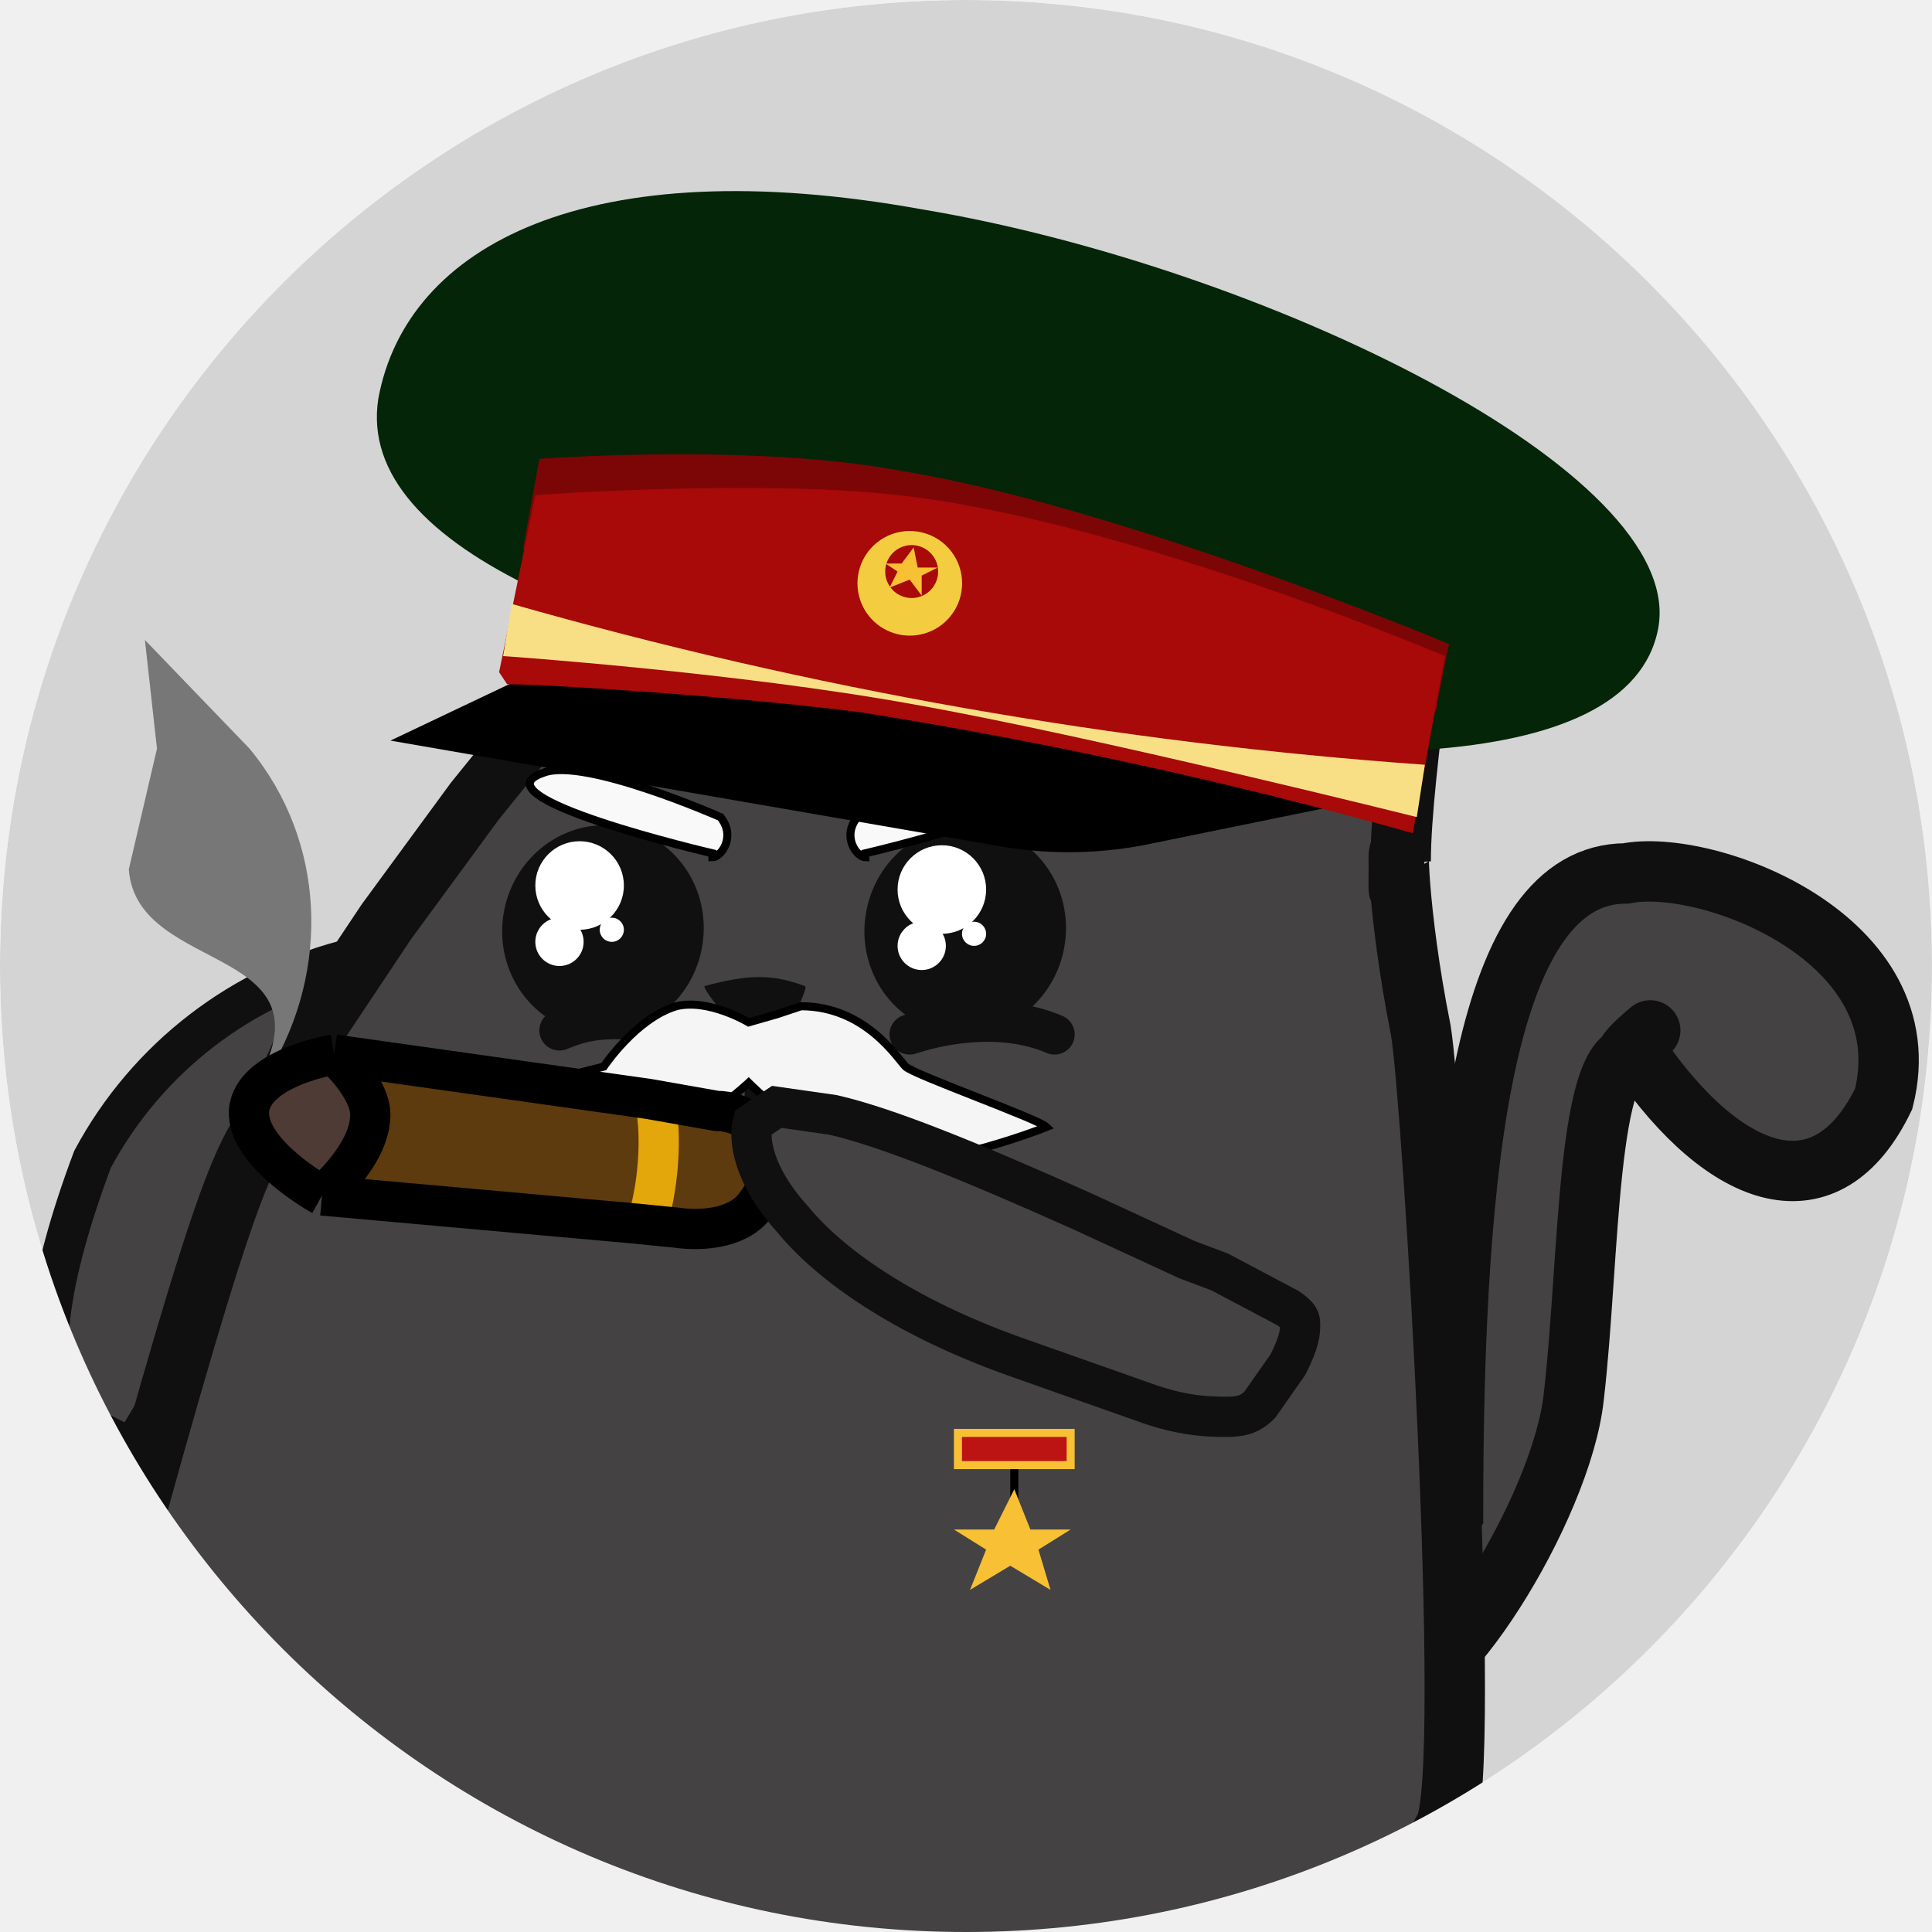
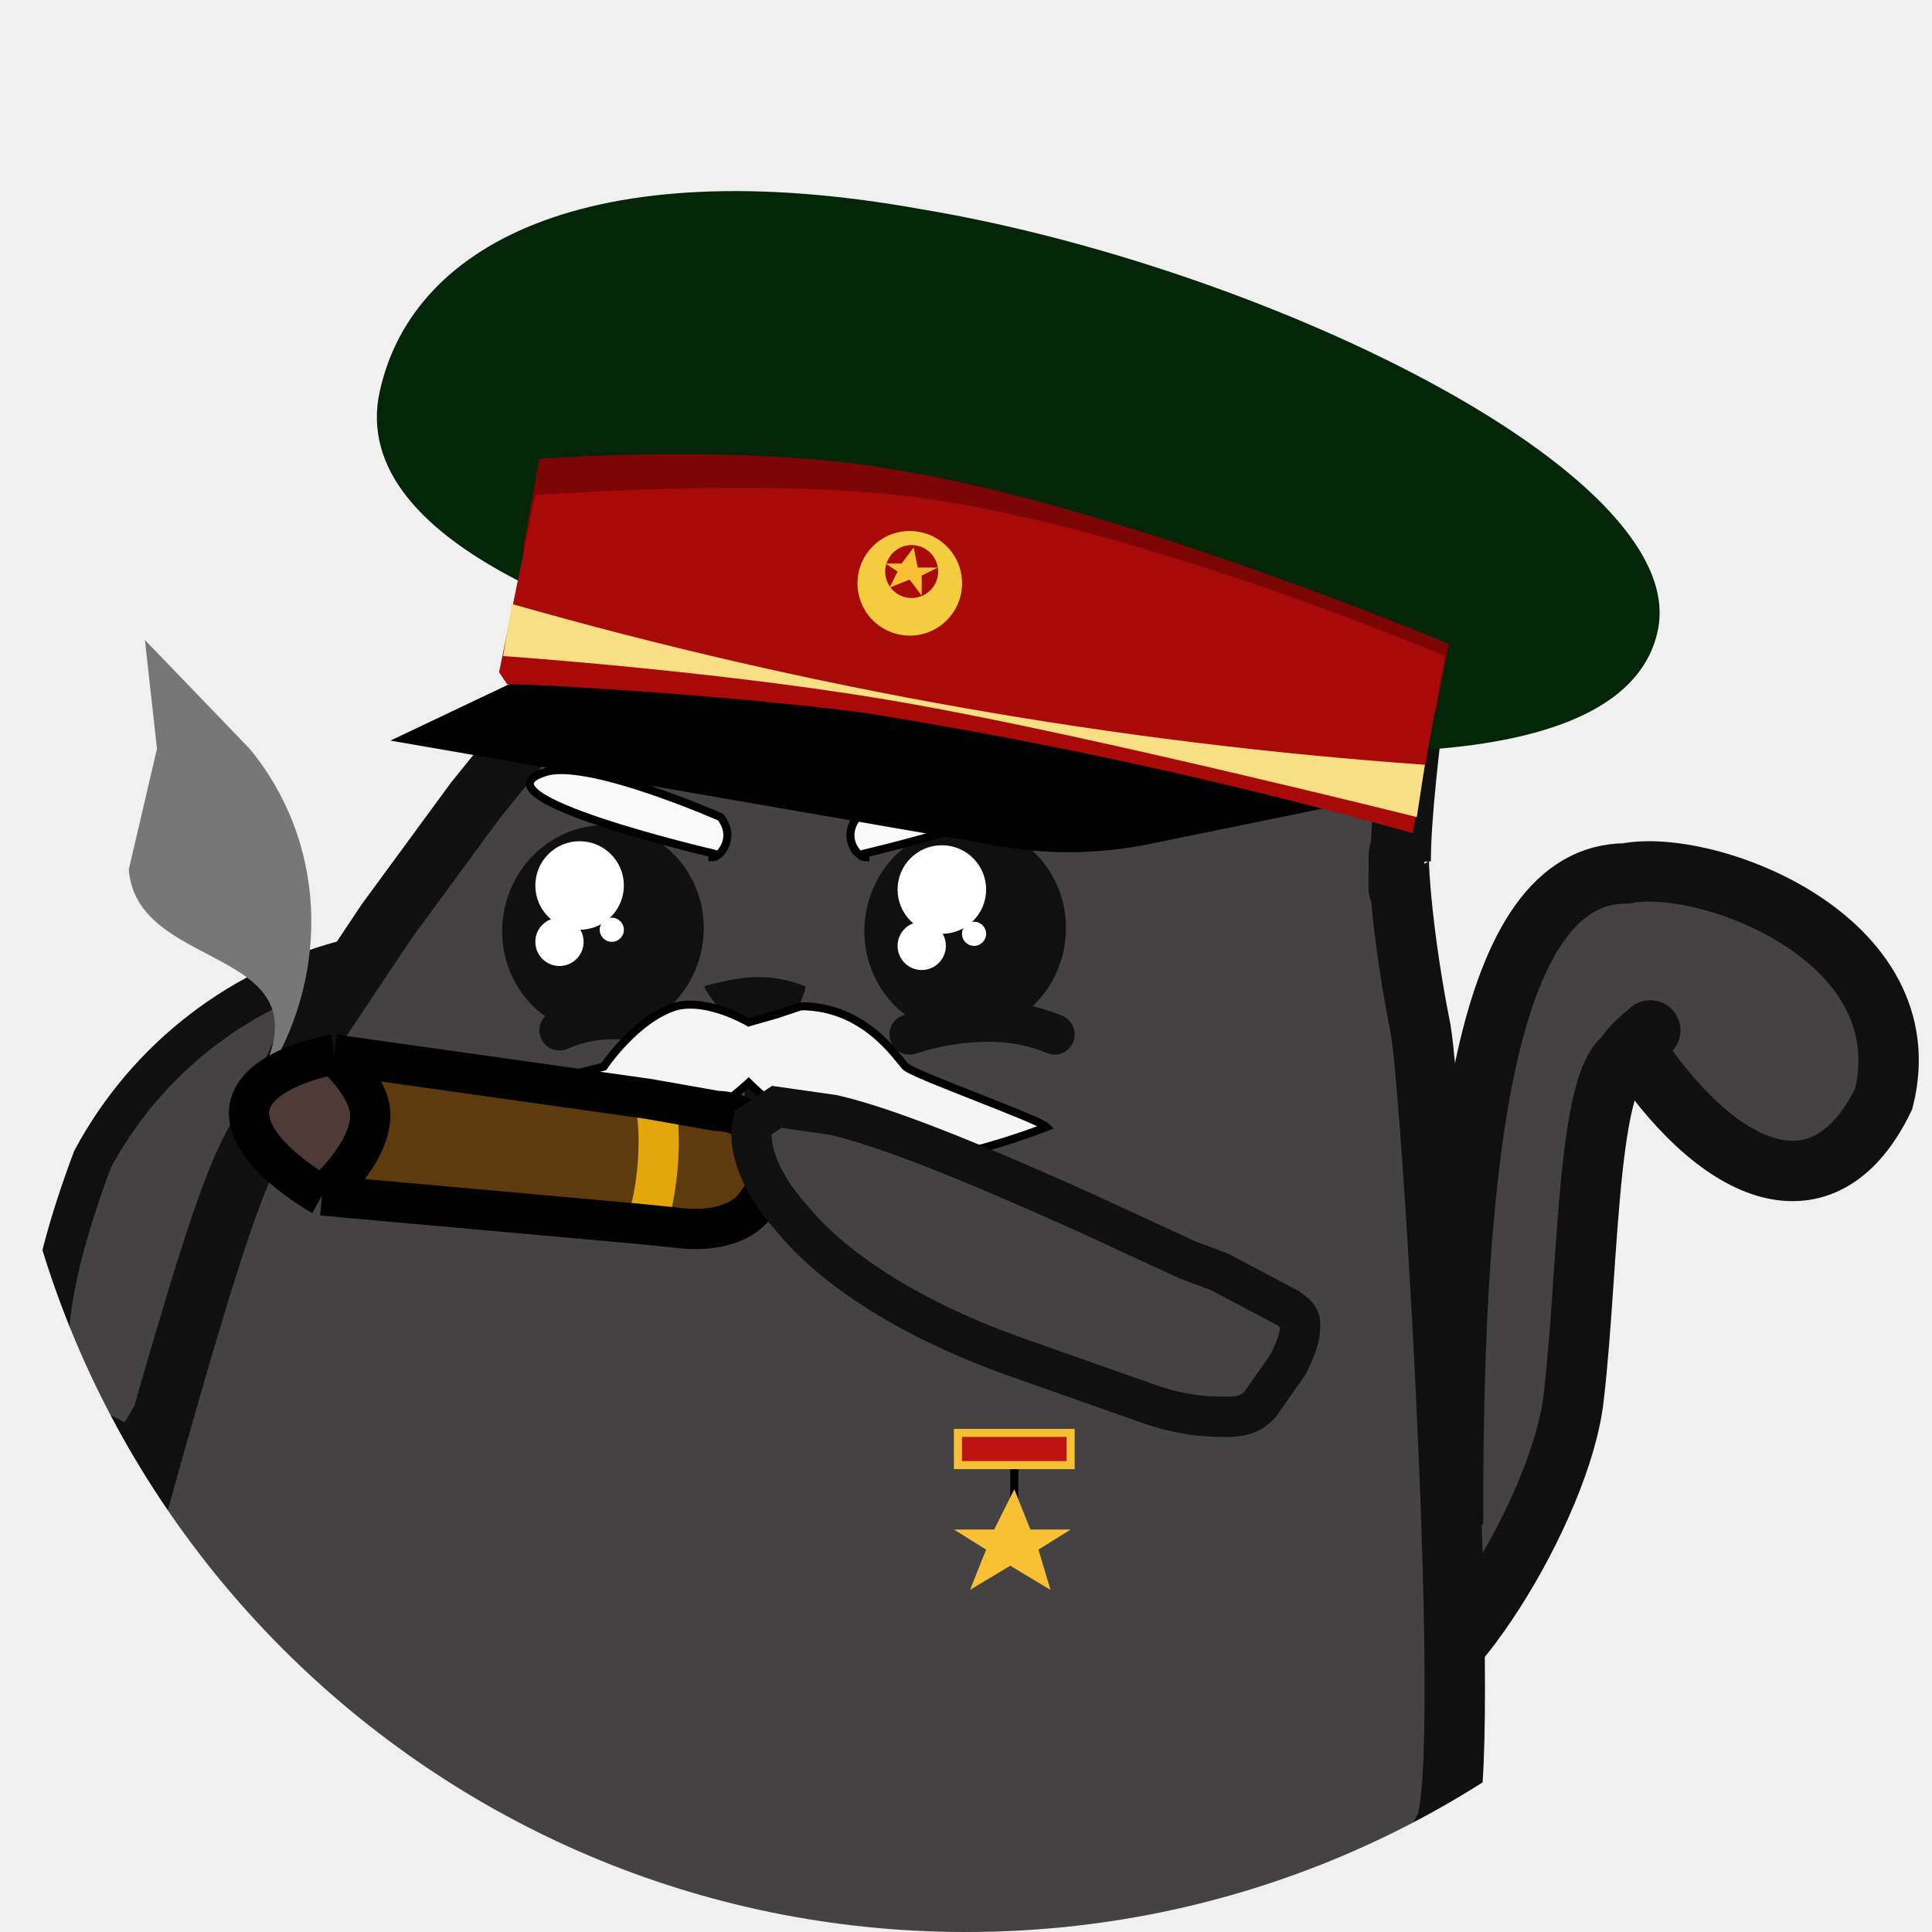
<svg xmlns="http://www.w3.org/2000/svg" fill="none" viewBox="0 0 48 48">
  <mask id="a" style="mask-type:alpha" maskUnits="userSpaceOnUse" x="0" y="0" width="48" height="48">
    <rect width="48" height="48" rx="24" fill="#E9E9E9" />
  </mask>
  <g mask="url(#a)">
-     <circle cx="24" cy="24" r="24" fill="#D4D4D4" />
    <path d="m6.2 29.4-1.8 4.3-.4 1.1-.6 1-.1.1H3l-.1-.1c-.8-.4-1.3-.7-1.6-1.4-.2-.8-.2-2.4 1-5.6a10 10 0 0 1 6.5-5c.6-.2 1-.1 1.3 0h.1l-.1.3-.5.5c-.9 1-2.2 2.4-3.4 4.8Z" fill="#444243" stroke="#101010" />
    <path d="M34.4 40.4c.8-1.4 1-2 1.7-2.8 0-8.8.8-16 4.3-16 2-.3 7.5 1.7 6.4 5.7-1.4 2.9-4 2-6.1-1h-.3c-1 .5-.9 5.3-1.3 8.4-.3 2.8-3.4 7.7-4.7 7.3v-1.6Z" fill="#444243" />
    <path d="M40.7 26.2c2.2 3.2 4.7 4 6.1 1.1 1-4-4.4-6-6.4-5.6-3.5 0-4.3 7-4.3 15.9-.6.8-1 1.4-1.7 2.8V42c1.3.4 4.4-4.5 4.7-7.3.4-3.4.3-8.8 1.6-8.5Zm0 0c-.8.3.3-.6.3-.6" stroke="#101010" stroke-width="1.5" stroke-linecap="round" />
    <path d="M6.7 27.7c-.8 1-1.3 2-4.5 13.8-.8 3 .9 7 2.7 7.7 2.7 1 6.9 2.7 20.9 2.8 6.7 0 9.1-5 10-6.6.7-1.4-.3-18-.6-19.8-.6-3-.6-5.1-.5-4.2 0-2.3.9-7.1.5-7.2-.3-.1-3.4 2-4.7 3.8-2.9-2.8-5.5-2.7-6.2-2.9h-4.9l.5-2.6.5-3.1a523.2 523.2 0 0 0-8.7 10.5l-2.2 3-2 3-.8 1.8Z" fill="#444243" />
    <path d="M19.4 17v-1.9M30 19.6c0-.5.2-1 .6-1.6m-11-2.9c0-.8.4-2.6.4-2.6l.5-3.1a523.2 523.2 0 0 0-8.7 10.5l-2.2 3-2 3-.8 1.8c-.8 1-1.3 2-4.5 13.8-.8 3 .9 7 2.7 7.7 2.7 1 6.9 2.7 20.9 2.8 6.7 0 9.1-5 10-6.6.7-1.4-.3-18-.6-19.8-.6-3-.6-5.1-.5-4.2 0-2.3.9-7.1.5-7.2-.3-.1-3.4 2-4.7 3.8m-11-2.9h4.8c.7.2 3.3.1 6.2 2.9" stroke="#101010" stroke-width="1.5" stroke-linecap="round" />
    <ellipse cx="15" cy="23.1" rx="2.5" ry="2.6" transform="rotate(11.5 15 23)" fill="#101010" />
    <path d="M16.8 25.5c-1.5-.3-2.2-.2-2.9.1" stroke="#101010" stroke-linecap="round" />
    <circle cx="14.4" cy="22" r="1.1" fill="#fff" />
    <circle cx="13.9" cy="23.4" r=".6" fill="#fff" />
    <circle cx="15.2" cy="23.1" r=".3" fill="#fff" />
    <ellipse cx="24" cy="23.1" rx="2.5" ry="2.6" transform="rotate(11.5 24 23)" fill="#101010" />
    <path d="M26.2 25.7c-1.4-.6-3-.2-3.6 0" stroke="#101010" stroke-linecap="round" />
    <circle cx="23.4" cy="22.1" r="1.1" fill="#fff" />
    <circle cx="22.9" cy="23.5" r=".6" fill="#fff" />
    <circle cx="24.2" cy="23.2" r=".3" fill="#fff" />
    <path d="M20 24.5c-.8-.3-1.4-.3-2.5 0 0 .2 1.2 1.5 1.5 2 .6-.9 1.1-2 1-2Z" fill="#101010" />
    <path d="M19 26.6v1.1M19 27.7l-2 .4M21 28.1l-2-.4" stroke="#101010" stroke-linecap="round" />
    <path d="M34.5 21s.4-.3.9.3c0 .6-.7 1.1-1 1.1-.2 0-.4.2-.4-.4 0-1 0-1.3.5-1Z" fill="#101010" />
    <path d="m6.2 27.2-.2.3.2-.3c2.4-3.8-2.8-2.9-3-5.6l.7-3-.3-2.7 2.6 2.7c1.9 2.3 2 5.5.5 8l-.5.6Z" fill="#777" />
    <path d="M22.5 26.5c-.2-.2-1-1.5-2.6-1.5l-.6.2-.7.2s-1-.6-1.8-.4c-1 .3-1.8 1.5-1.8 1.5l-4 1s4 1.4 5.2 1c1.1-.4 2.4-1.6 2.4-1.6s1.3 1.3 2.5 1.8c1.4.7 4.9-.7 4.9-.7-.2-.2-3.3-1.3-3.5-1.5Z" fill="#F6F5F5" stroke="#000" stroke-width=".2" />
    <path d="m8.3 26.7 10.4 1 .4 1.6-.6 1L8 29.6l.3-3Z" fill="#5E3A0F" />
    <path d="m6.3 26.5 2.5-.3.4 1.6-.7 2-2.4-1.3.2-2Z" fill="#4F3B35" />
    <path d="M16.3 27.5c.2 1.2-.1 2.7-.3 3" stroke="#E3A70C" />
    <path d="M8 29.7s-2-1.1-1.8-2.2c.2-1 2.1-1.3 2.1-1.3M8 29.7s1.2-1 1.2-2c0-.7-.9-1.5-.9-1.5M8 29.7l7.8.7 1 .1c.7.1 1.6 0 2-.6.3-.4.4-.8.3-1.3-.1-.6-.7-1-1.3-1l-1.7-.3-7.8-1.1" stroke="#000" />
    <path d="m32 33.9-.7 1c-.2.2-.4.3-.8.3s-1 0-1.9-.3l-3.4-1.2c-2.8-1-4.6-2.3-5.5-3.4-1-1.1-1.1-2-1-2.4l.6-.4 1.4.2c1.3.3 3.3 1.1 6.2 2.4l2.6 1.2.8.3 1.7.9c.3.2.3.3.3.4 0 .2 0 .4-.3 1Z" fill="#444243" stroke="#101010" />
    <path d="M17.7 21.3c.2 0 .6-.5.2-1 0 0-3.4-1.5-4.4-1.1-1.8.6 4.2 2 4.2 2ZM21.5 21.3c-.2 0-.6-.5-.2-1 0 0 3.4-1.5 4.4-1.1 1.8.6-4.2 2-4.2 2Z" fill="#F9F9F9" stroke="#000" stroke-width=".2" />
    <path d="M41.2 15.6c-.7 3.8-8.9 3.6-17.2 2-8.4-1.4-15.2-3.9-14.6-7.7.7-3.8 5.2-6.2 13.5-4.7 8.4 1.4 19 6.5 18.3 10.4Z" fill="#042507" />
    <path d="M35.7 17.5 36 16s-8.1-3.4-13.6-4.3c-3.7-.7-9-.3-9-.3l-.4 2.2c0 .1.1.3.3.2 1.2-.3 6-1.4 9-.9 4.8.8 11.7 4.2 13 4.9.2 0 .3 0 .4-.2Z" fill="#7C0606" />
    <path d="m13.8 16.5 8.3.9L33.3 20l-4.9 1a10 10 0 0 1-3.7 0l-15-2.6 4-1.9Z" fill="#000" />
    <path d="m35.1 20.7.8-4.4s-8-3.4-13.6-4c-3.5-.4-9 0-9 0l-.9 4.4.2.3c1 0 5.7.3 8.8.7a121.3 121.3 0 0 1 13.7 3Z" fill="#A80909" />
    <path d="M12.7 15a111.3 111.3 0 0 0 22.7 4l-.2 1.3s-8-2-12.5-2.8c-4.4-.8-10.2-1.2-10.2-1.2l.2-1.2Z" fill="#F8DF85" />
    <path d="M23.9 14.4a1.3 1.3 0 1 1-2.5-.4 1.3 1.3 0 0 1 2.5.4Z" fill="#F4CC3F" />
    <path d="M23.3 14.3a.6.6 0 1 1-1.3-.2.6.6 0 0 1 1.3.2Z" fill="#A80909" />
    <path d="m22.4 14 .3-.4.1.5h.5l-.4.2v.5l-.3-.4-.5.2.2-.4-.3-.2h.4Z" fill="#F8C034" />
    <path d="M25.2 36.4v1" stroke="#000" stroke-width=".2" />
    <path d="M23.8 35.6h2.8v.8h-2.8v-.8Z" fill="#BC1313" stroke="#F8C034" stroke-width=".2" />
    <path d="m24.7 38 .5-1 .4 1h1l-.8.5.3 1-1-.6-1 .6.4-1-.8-.5h1Z" fill="#F8C034" />
  </g>
</svg>
